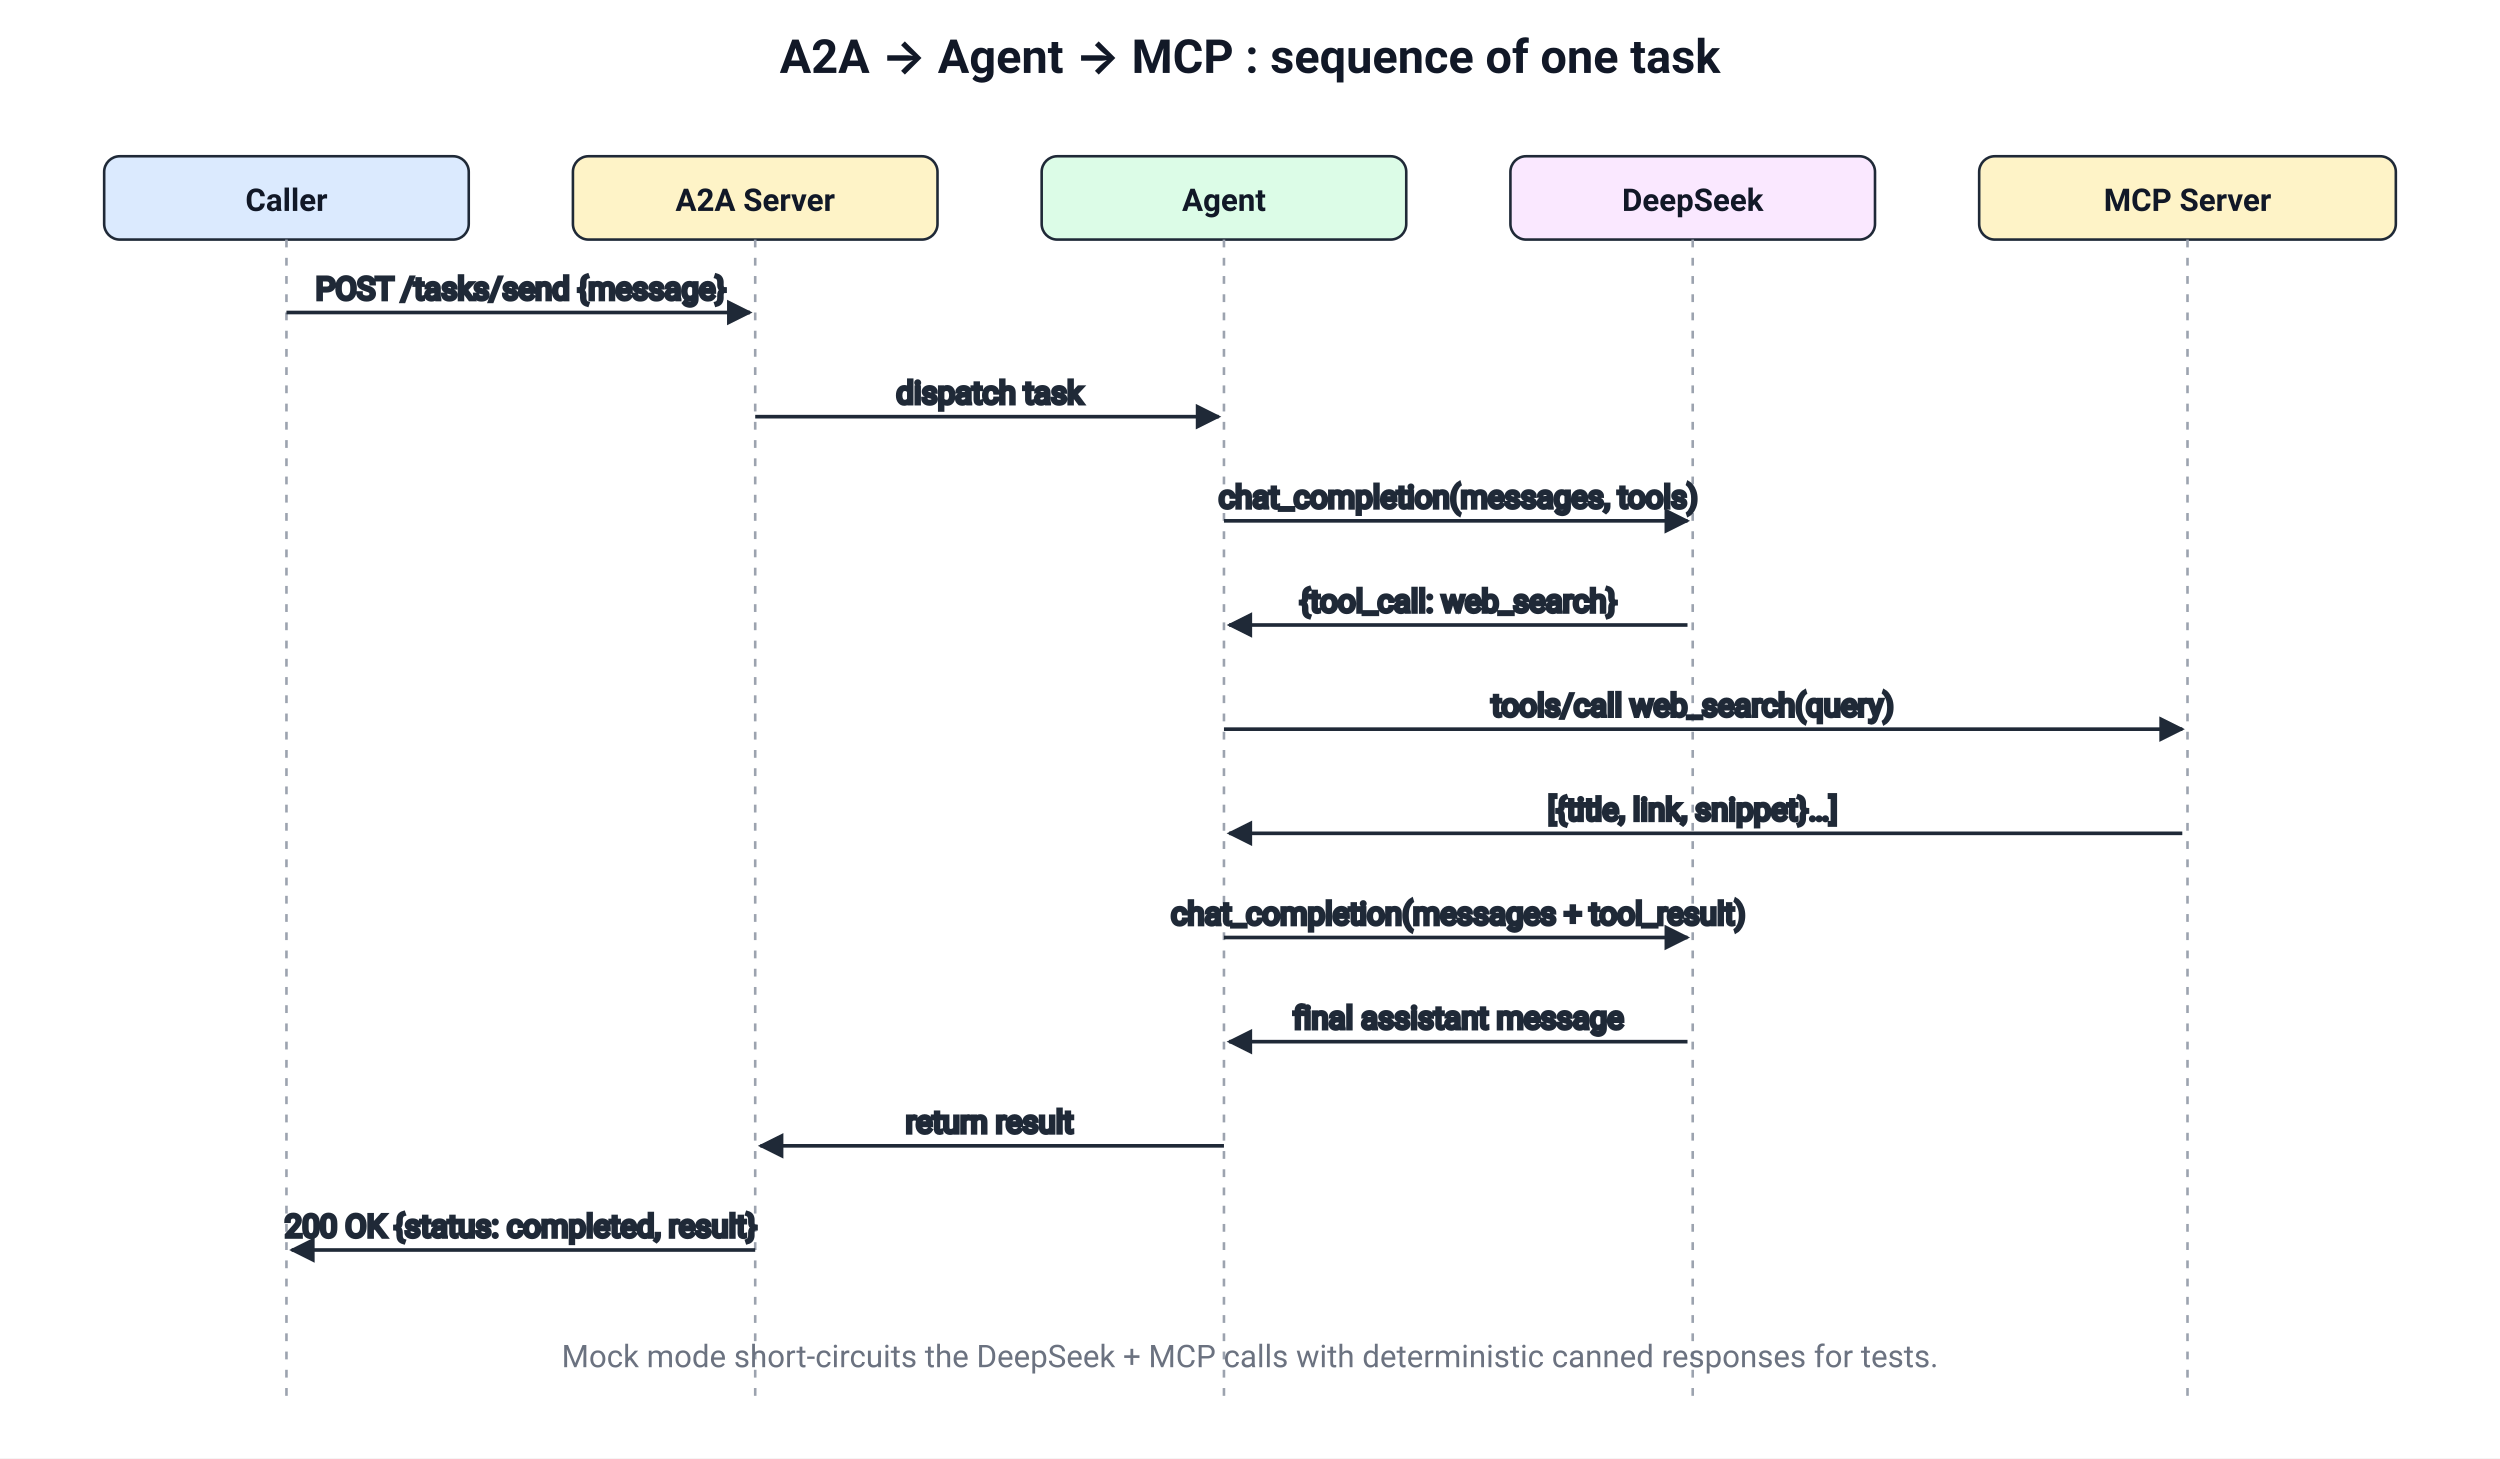
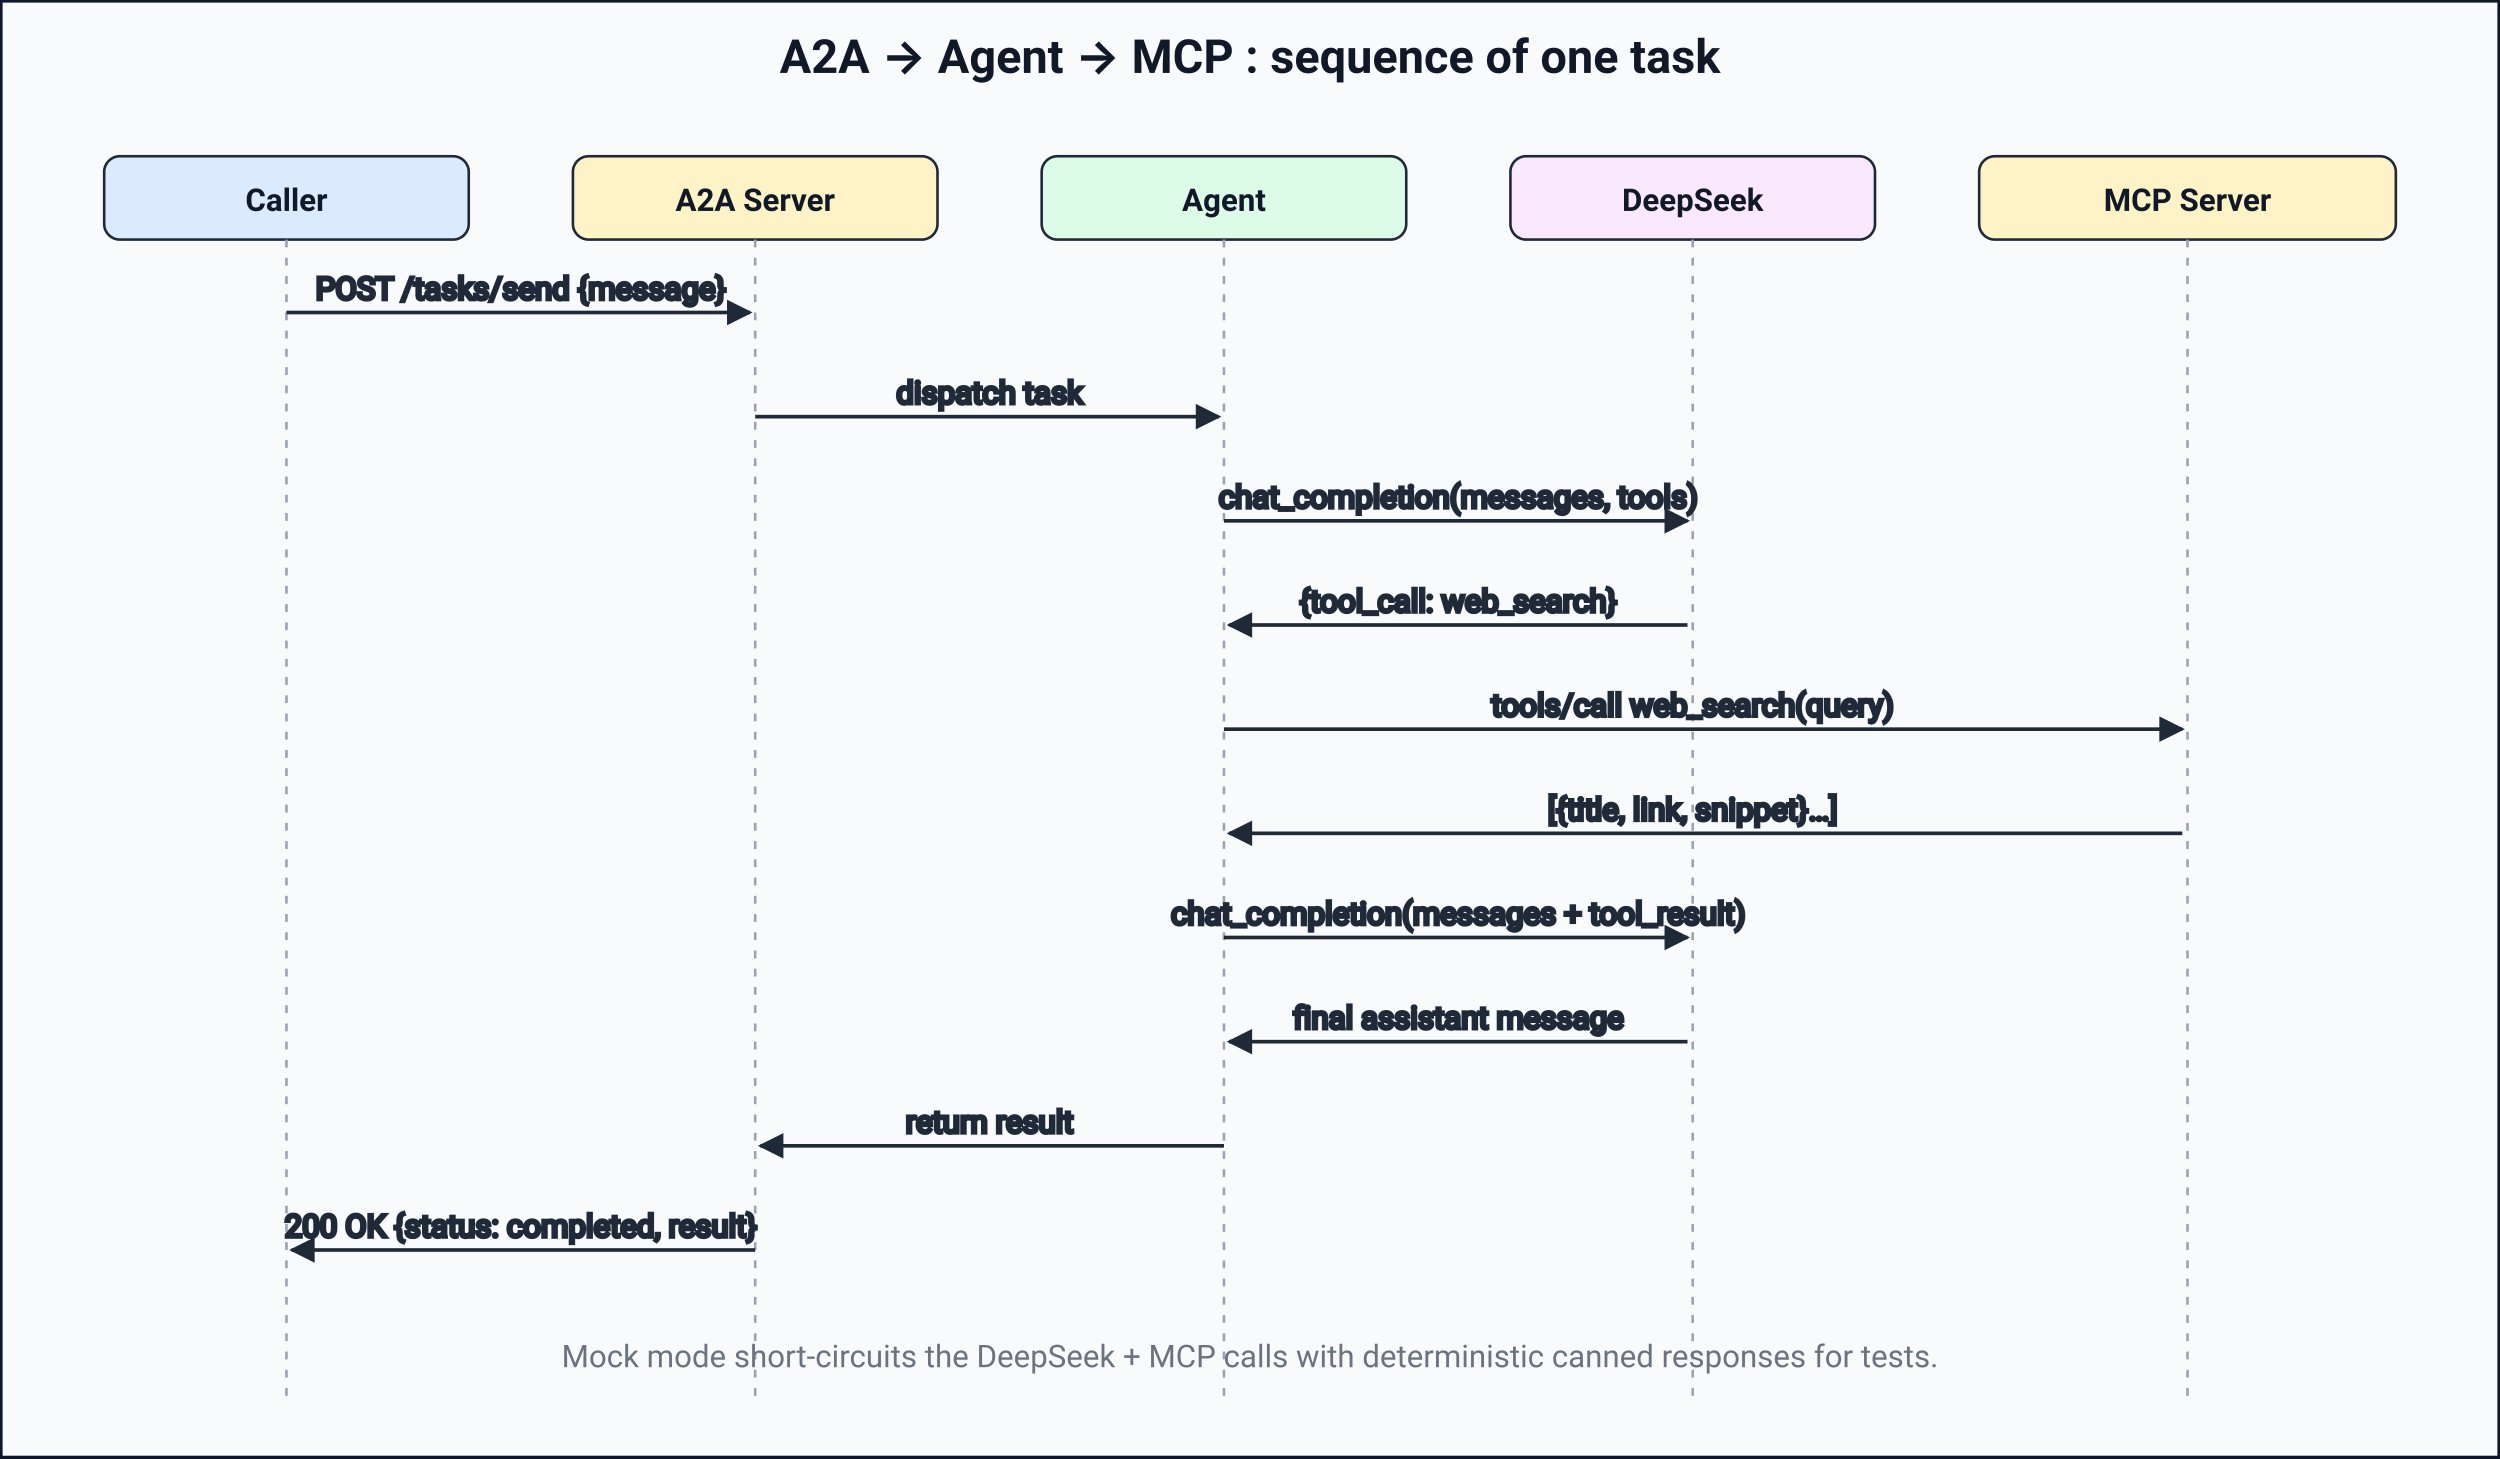
- <svg xmlns="http://www.w3.org/2000/svg" viewBox="0 0 960 560" width="960" height="560" style="background:#ffffff" fill="#111827" font-family="-apple-system, system-ui, Segoe UI, Roboto, sans-serif" font-size="12">
-   <rect data-bg="true" x="0" y="0" width="960" height="560" fill="#ffffff" />
+ <svg xmlns="http://www.w3.org/2000/svg" viewBox="0 0 960 560" font-family="-apple-system, system-ui, Segoe UI, Roboto, sans-serif" font-size="12" width="960" height="560" fill="#0f172a">
+   <rect data-bg="true" x="0" y="0" width="960" height="560" fill="#f8fafc" stroke="#0f172a" stroke-width="2" />
  <defs>
    <marker id="arr2" viewBox="0 0 10 10" refX="9" refY="5" markerWidth="7" markerHeight="7" orient="auto-start-reverse">
      <path d="M0,0 L10,5 L0,10 z" fill="#1f2937" />
    </marker>
  </defs>
  <text x="480" y="28" text-anchor="middle" font-weight="700" font-size="18" fill="#111827">A2A → Agent → MCP : sequence of one task</text>
  <g font-weight="600" text-anchor="middle">
    <rect x="40" y="60" width="140" height="32" rx="6" fill="#dbeafe" stroke="#1f2937" />
    <text fill="#111827" x="110" y="81">Caller</text>
    <rect x="220" y="60" width="140" height="32" rx="6" fill="#fef3c7" stroke="#1f2937" />
    <text fill="#111827" x="290" y="81">A2A Server</text>
    <rect x="400" y="60" width="140" height="32" rx="6" fill="#dcfce7" stroke="#1f2937" />
    <text fill="#111827" x="470" y="81">Agent</text>
    <rect x="580" y="60" width="140" height="32" rx="6" fill="#fae8ff" stroke="#1f2937" />
    <text fill="#111827" x="650" y="81">DeepSeek</text>
    <rect x="760" y="60" width="160" height="32" rx="6" fill="#fef3c7" stroke="#1f2937" />
    <text fill="#111827" x="840" y="81">MCP Server</text>
  </g>
  <g stroke="#9ca3af" stroke-width="1" stroke-dasharray="3 4">
    <line x1="110" y1="92" x2="110" y2="540" />
    <line x1="290" y1="92" x2="290" y2="540" />
    <line x1="470" y1="92" x2="470" y2="540" />
    <line x1="650" y1="92" x2="650" y2="540" />
    <line x1="840" y1="92" x2="840" y2="540" />
  </g>
  <g stroke="#1f2937" stroke-width="1.4">
    <line x1="110" y1="120" x2="288" y2="120" marker-end="url(#arr2)" />
    <text x="200" y="115" text-anchor="middle" fill="#1f2937">POST /tasks/send {message}</text>
    <line x1="290" y1="160" x2="468" y2="160" marker-end="url(#arr2)" />
    <text fill="#111827" x="380" y="155" text-anchor="middle">dispatch task</text>
    <line x1="470" y1="200" x2="648" y2="200" marker-end="url(#arr2)" />
    <text fill="#111827" x="560" y="195" text-anchor="middle">chat_completion(messages, tools)</text>
    <line x1="648" y1="240" x2="472" y2="240" marker-end="url(#arr2)" />
    <text fill="#111827" x="560" y="235" text-anchor="middle">{tool_call: web_search}</text>
    <line x1="470" y1="280" x2="838" y2="280" marker-end="url(#arr2)" />
    <text fill="#111827" x="650" y="275" text-anchor="middle">tools/call web_search(query)</text>
    <line x1="838" y1="320" x2="472" y2="320" marker-end="url(#arr2)" />
    <text fill="#111827" x="650" y="315" text-anchor="middle">[{title, link, snippet}…]</text>
    <line x1="470" y1="360" x2="648" y2="360" marker-end="url(#arr2)" />
    <text fill="#111827" x="560" y="355" text-anchor="middle">chat_completion(messages + tool_result)</text>
    <line x1="648" y1="400" x2="472" y2="400" marker-end="url(#arr2)" />
    <text fill="#111827" x="560" y="395" text-anchor="middle">final assistant message</text>
    <line x1="470" y1="440" x2="292" y2="440" marker-end="url(#arr2)" />
    <text fill="#111827" x="380" y="435" text-anchor="middle">return result</text>
    <line x1="290" y1="480" x2="112" y2="480" marker-end="url(#arr2)" />
    <text fill="#111827" x="200" y="475" text-anchor="middle">200 OK {status: completed, result}</text>
  </g>
  <text x="480" y="525" text-anchor="middle" fill="#6b7280">Mock mode short-circuits the DeepSeek + MCP calls with deterministic canned responses for tests.</text>
</svg>
